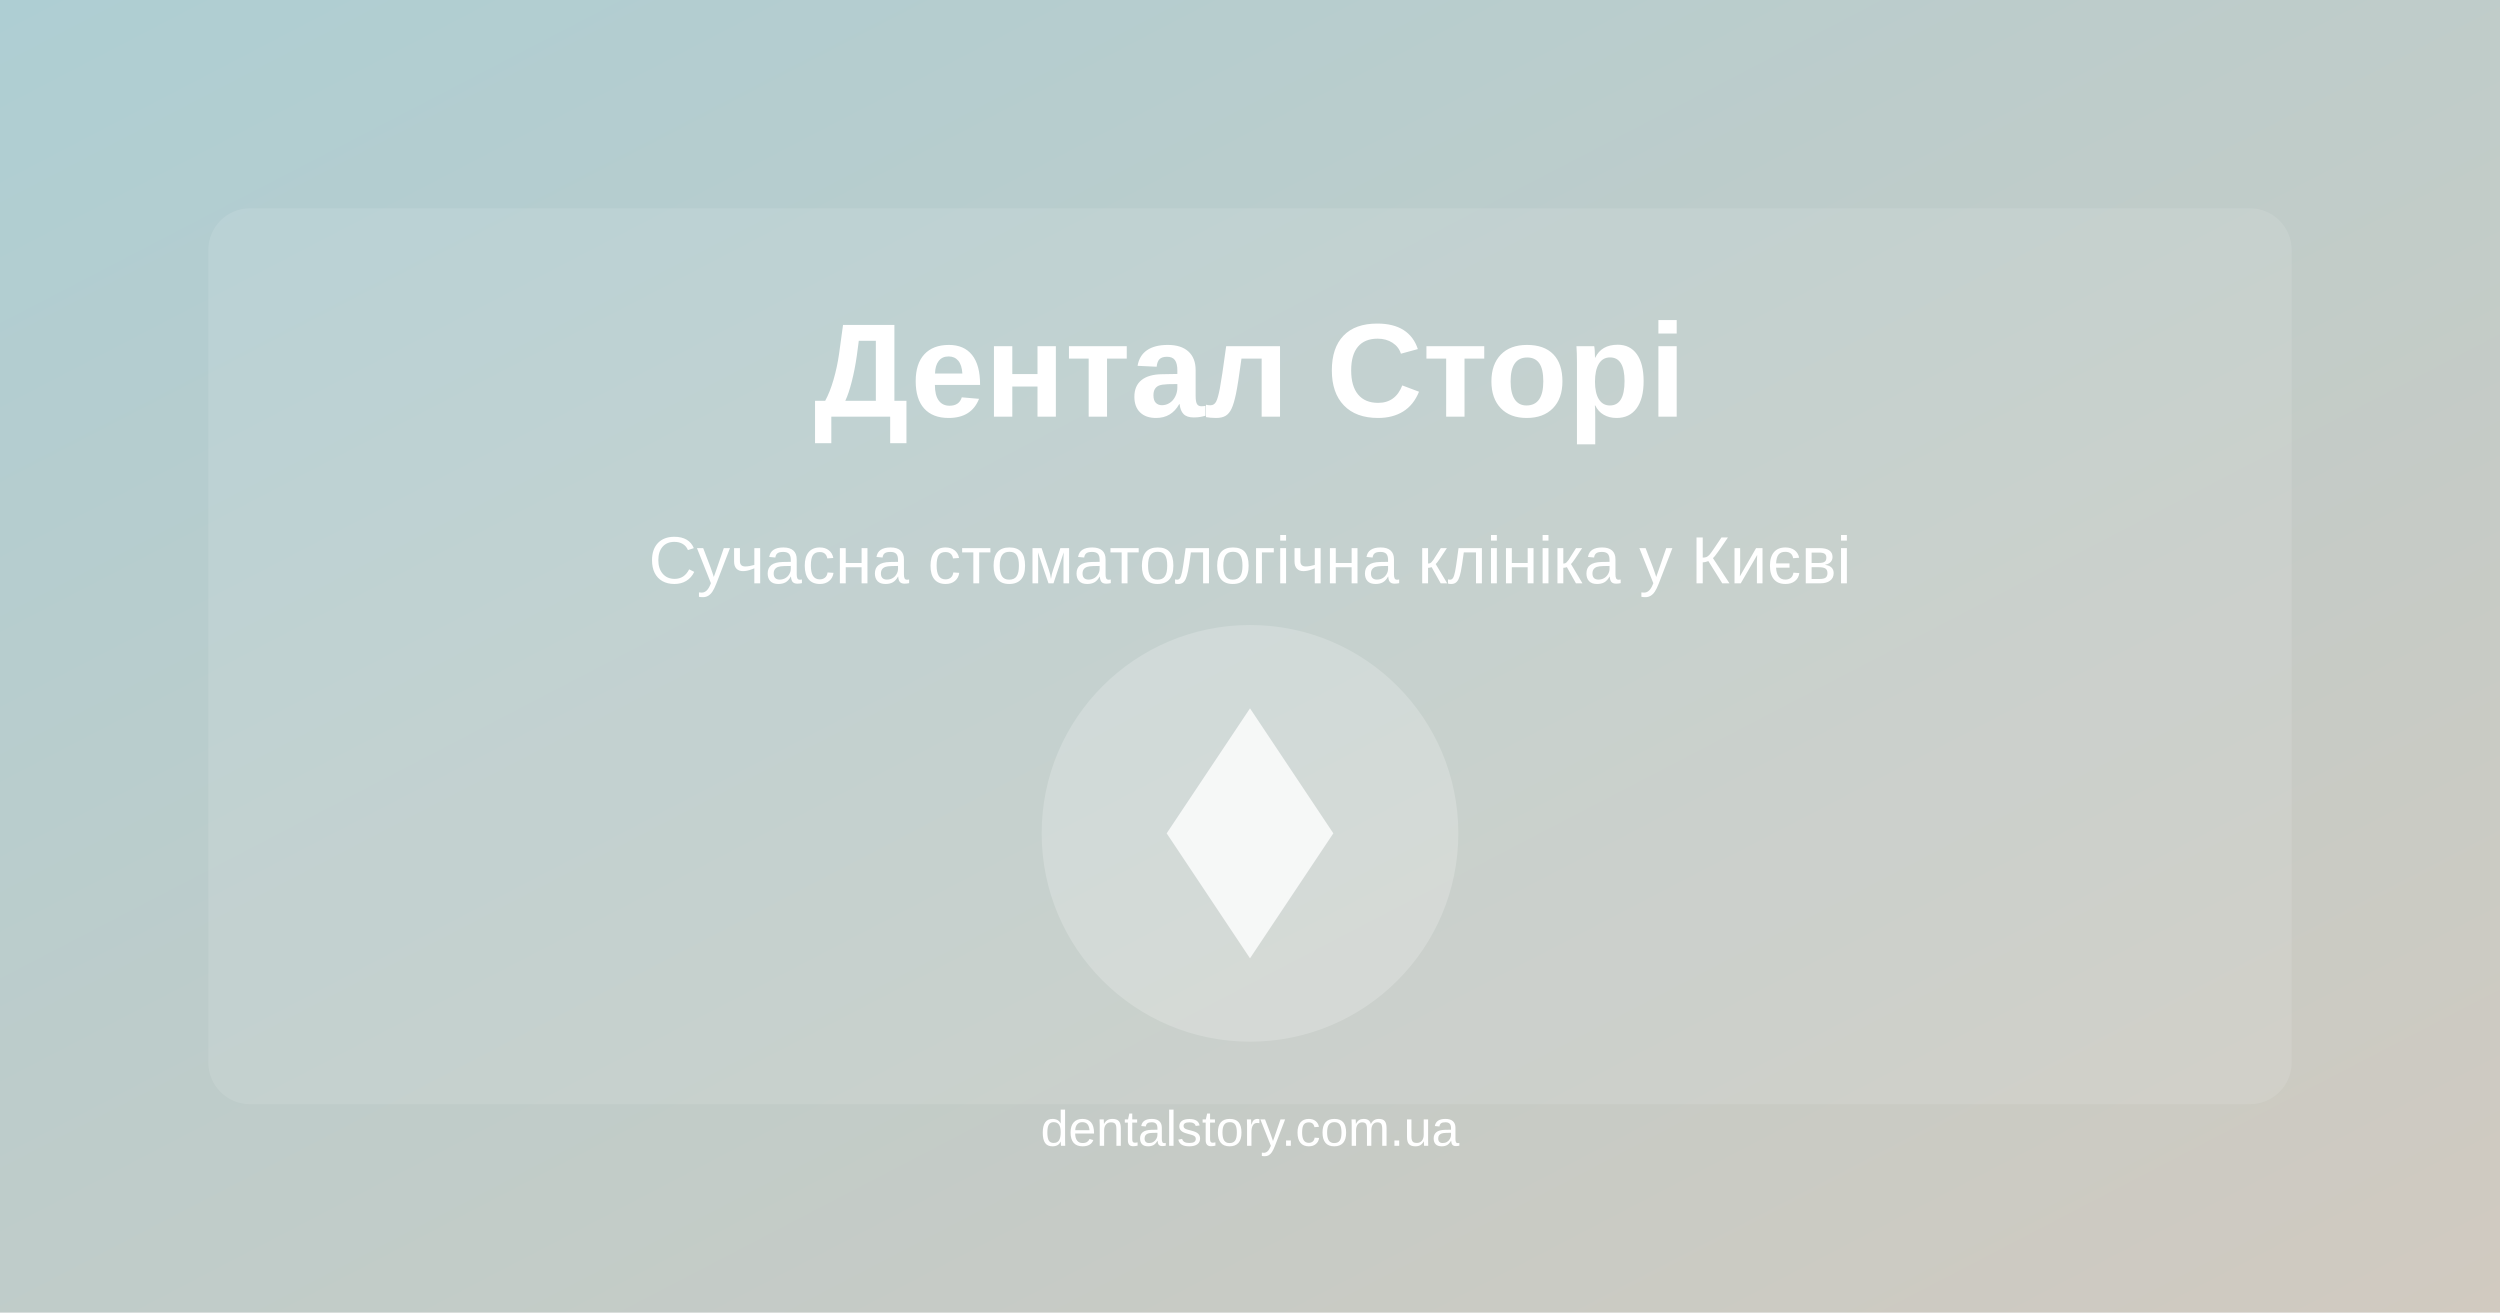
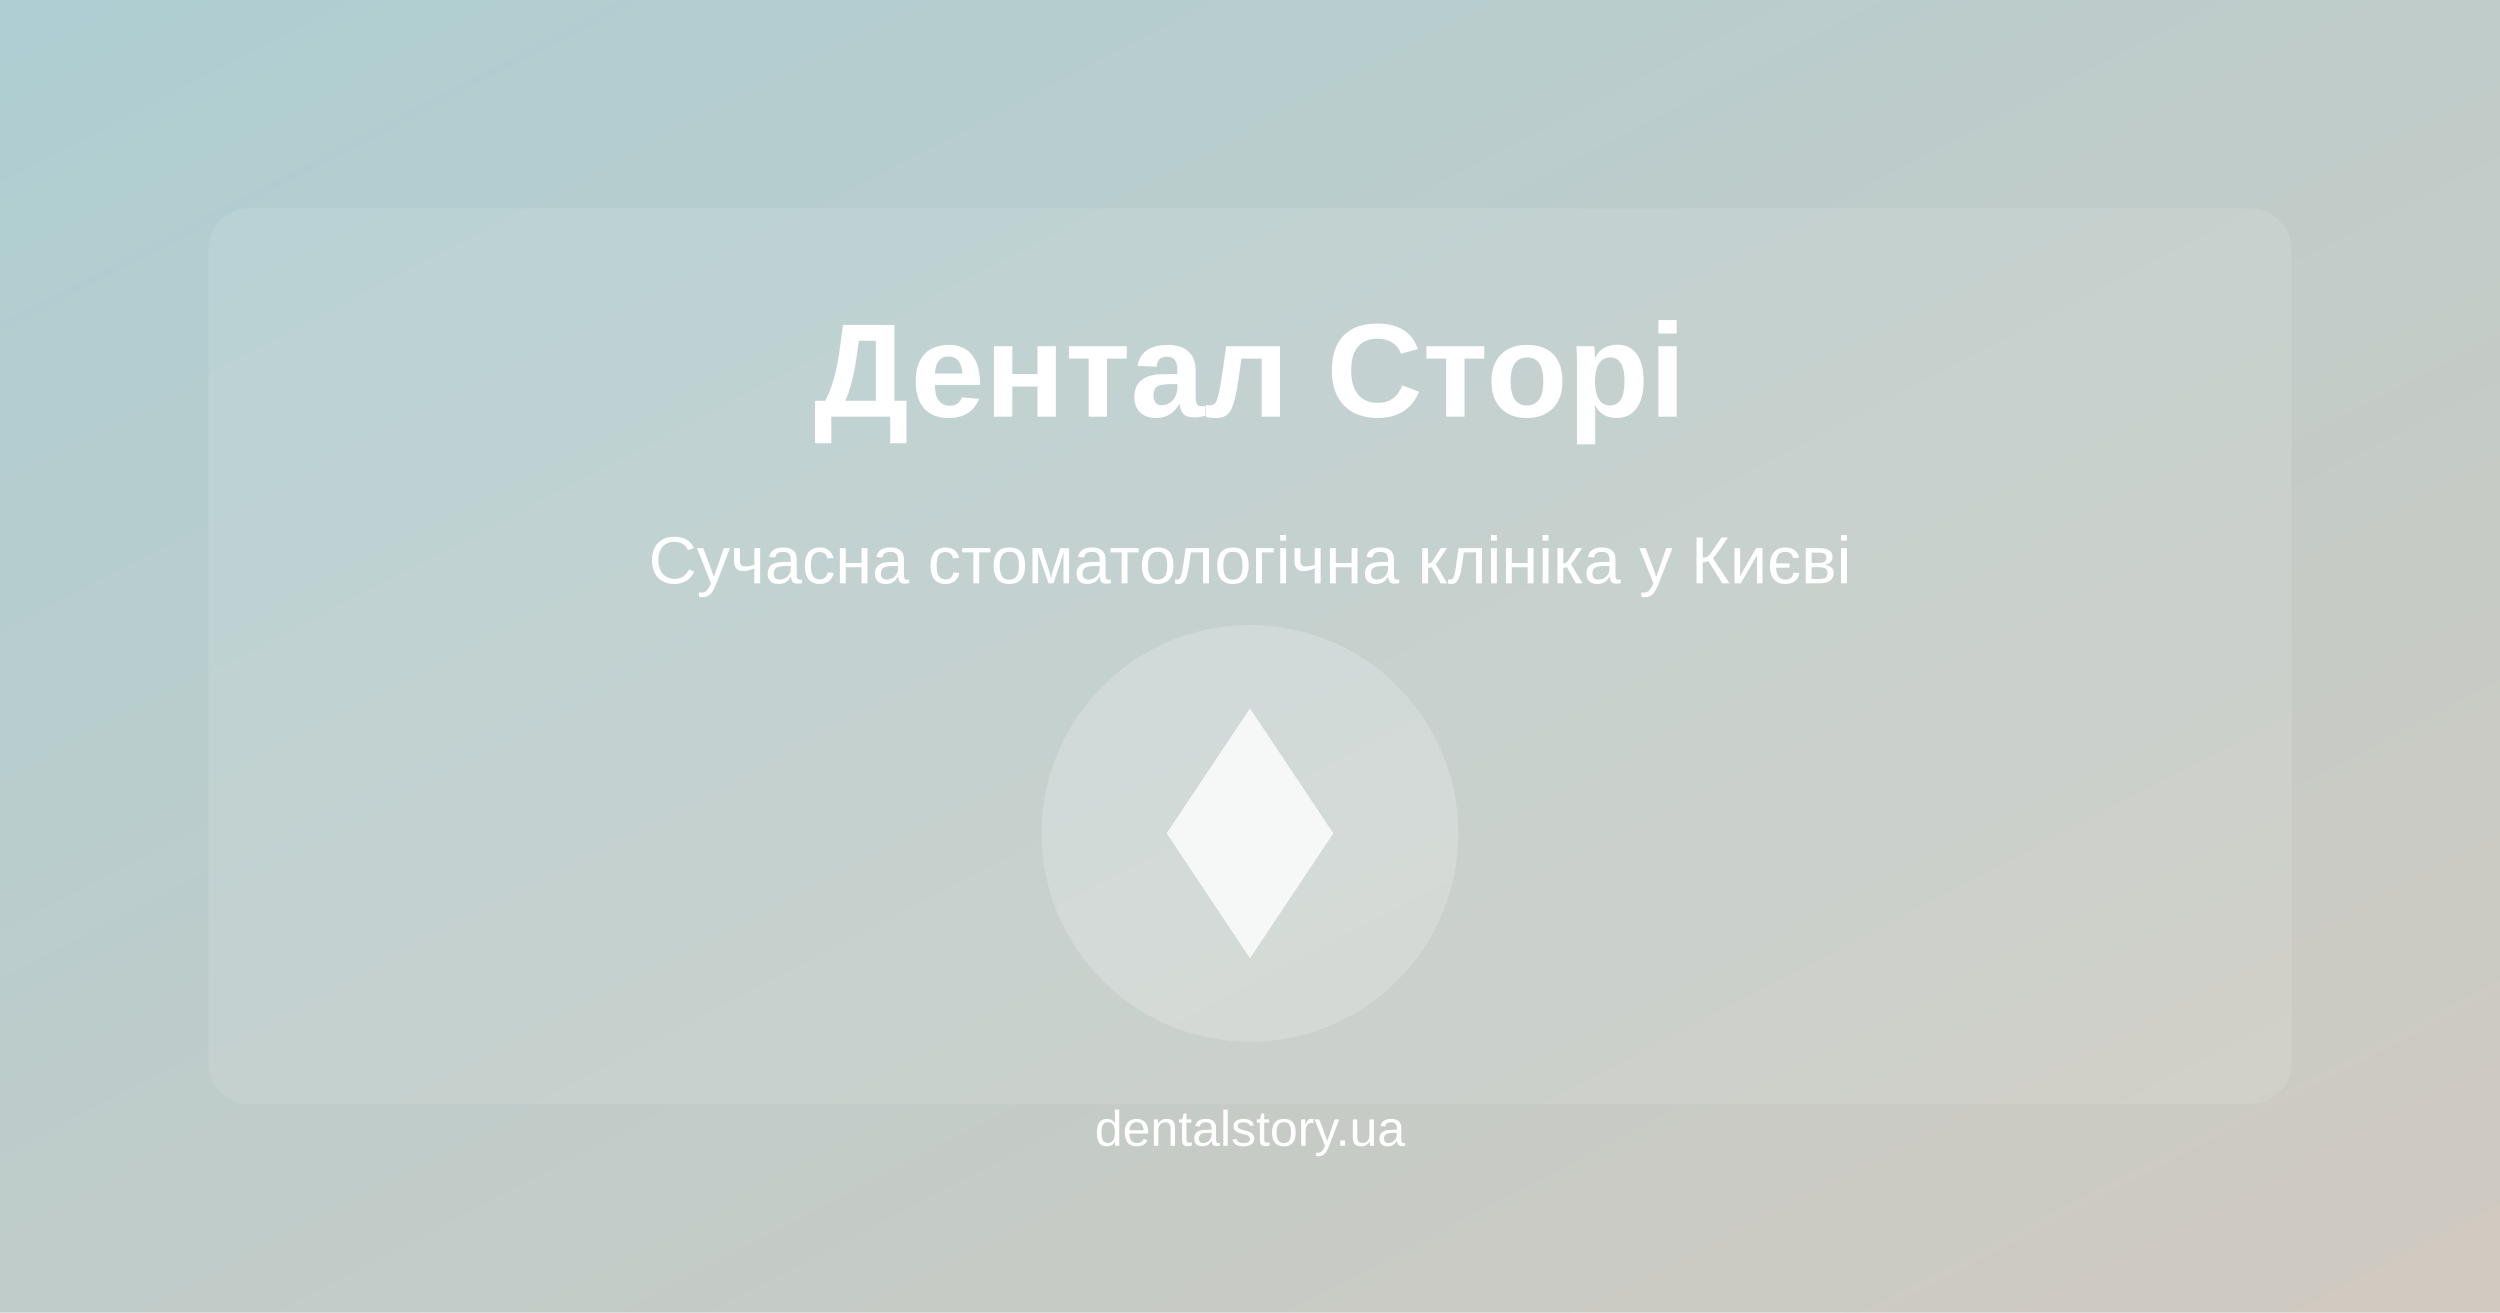
<svg xmlns="http://www.w3.org/2000/svg" width="1200" height="630" viewBox="0 0 1200 630">
  <defs>
    <linearGradient id="grad1" x1="0%" y1="0%" x2="100%" y2="100%">
      <stop offset="0%" style="stop-color:#AECED3;stop-opacity:1" />
      <stop offset="100%" style="stop-color:#D1CAC0;stop-opacity:1" />
    </linearGradient>
  </defs>
  <rect width="1200" height="630" fill="url(#grad1)" />
  <rect x="100" y="100" width="1000" height="430" fill="white" fill-opacity="0.1" rx="20" ry="20" />
  <text x="600" y="200" font-family="Arial, sans-serif" font-size="64" font-weight="bold" text-anchor="middle" fill="white">Дентал Сторі</text>
  <text x="600" y="280" font-family="Arial, sans-serif" font-size="32" text-anchor="middle" fill="white">Сучасна стоматологічна клініка у Києві</text>
  <circle cx="600" cy="400" r="100" fill="white" fill-opacity="0.2" />
  <path d="M560 400 L600 340 L640 400 L600 460 Z" fill="white" fill-opacity="0.8" />
-   <text x="600" y="550" font-family="Arial, sans-serif" font-size="24" text-anchor="middle" fill="white">dentalstory.com.ua</text>
+   <text x="600" y="550" font-family="Arial, sans-serif" font-size="24" text-anchor="middle" fill="white">dentalstory.ua</text>
</svg>
